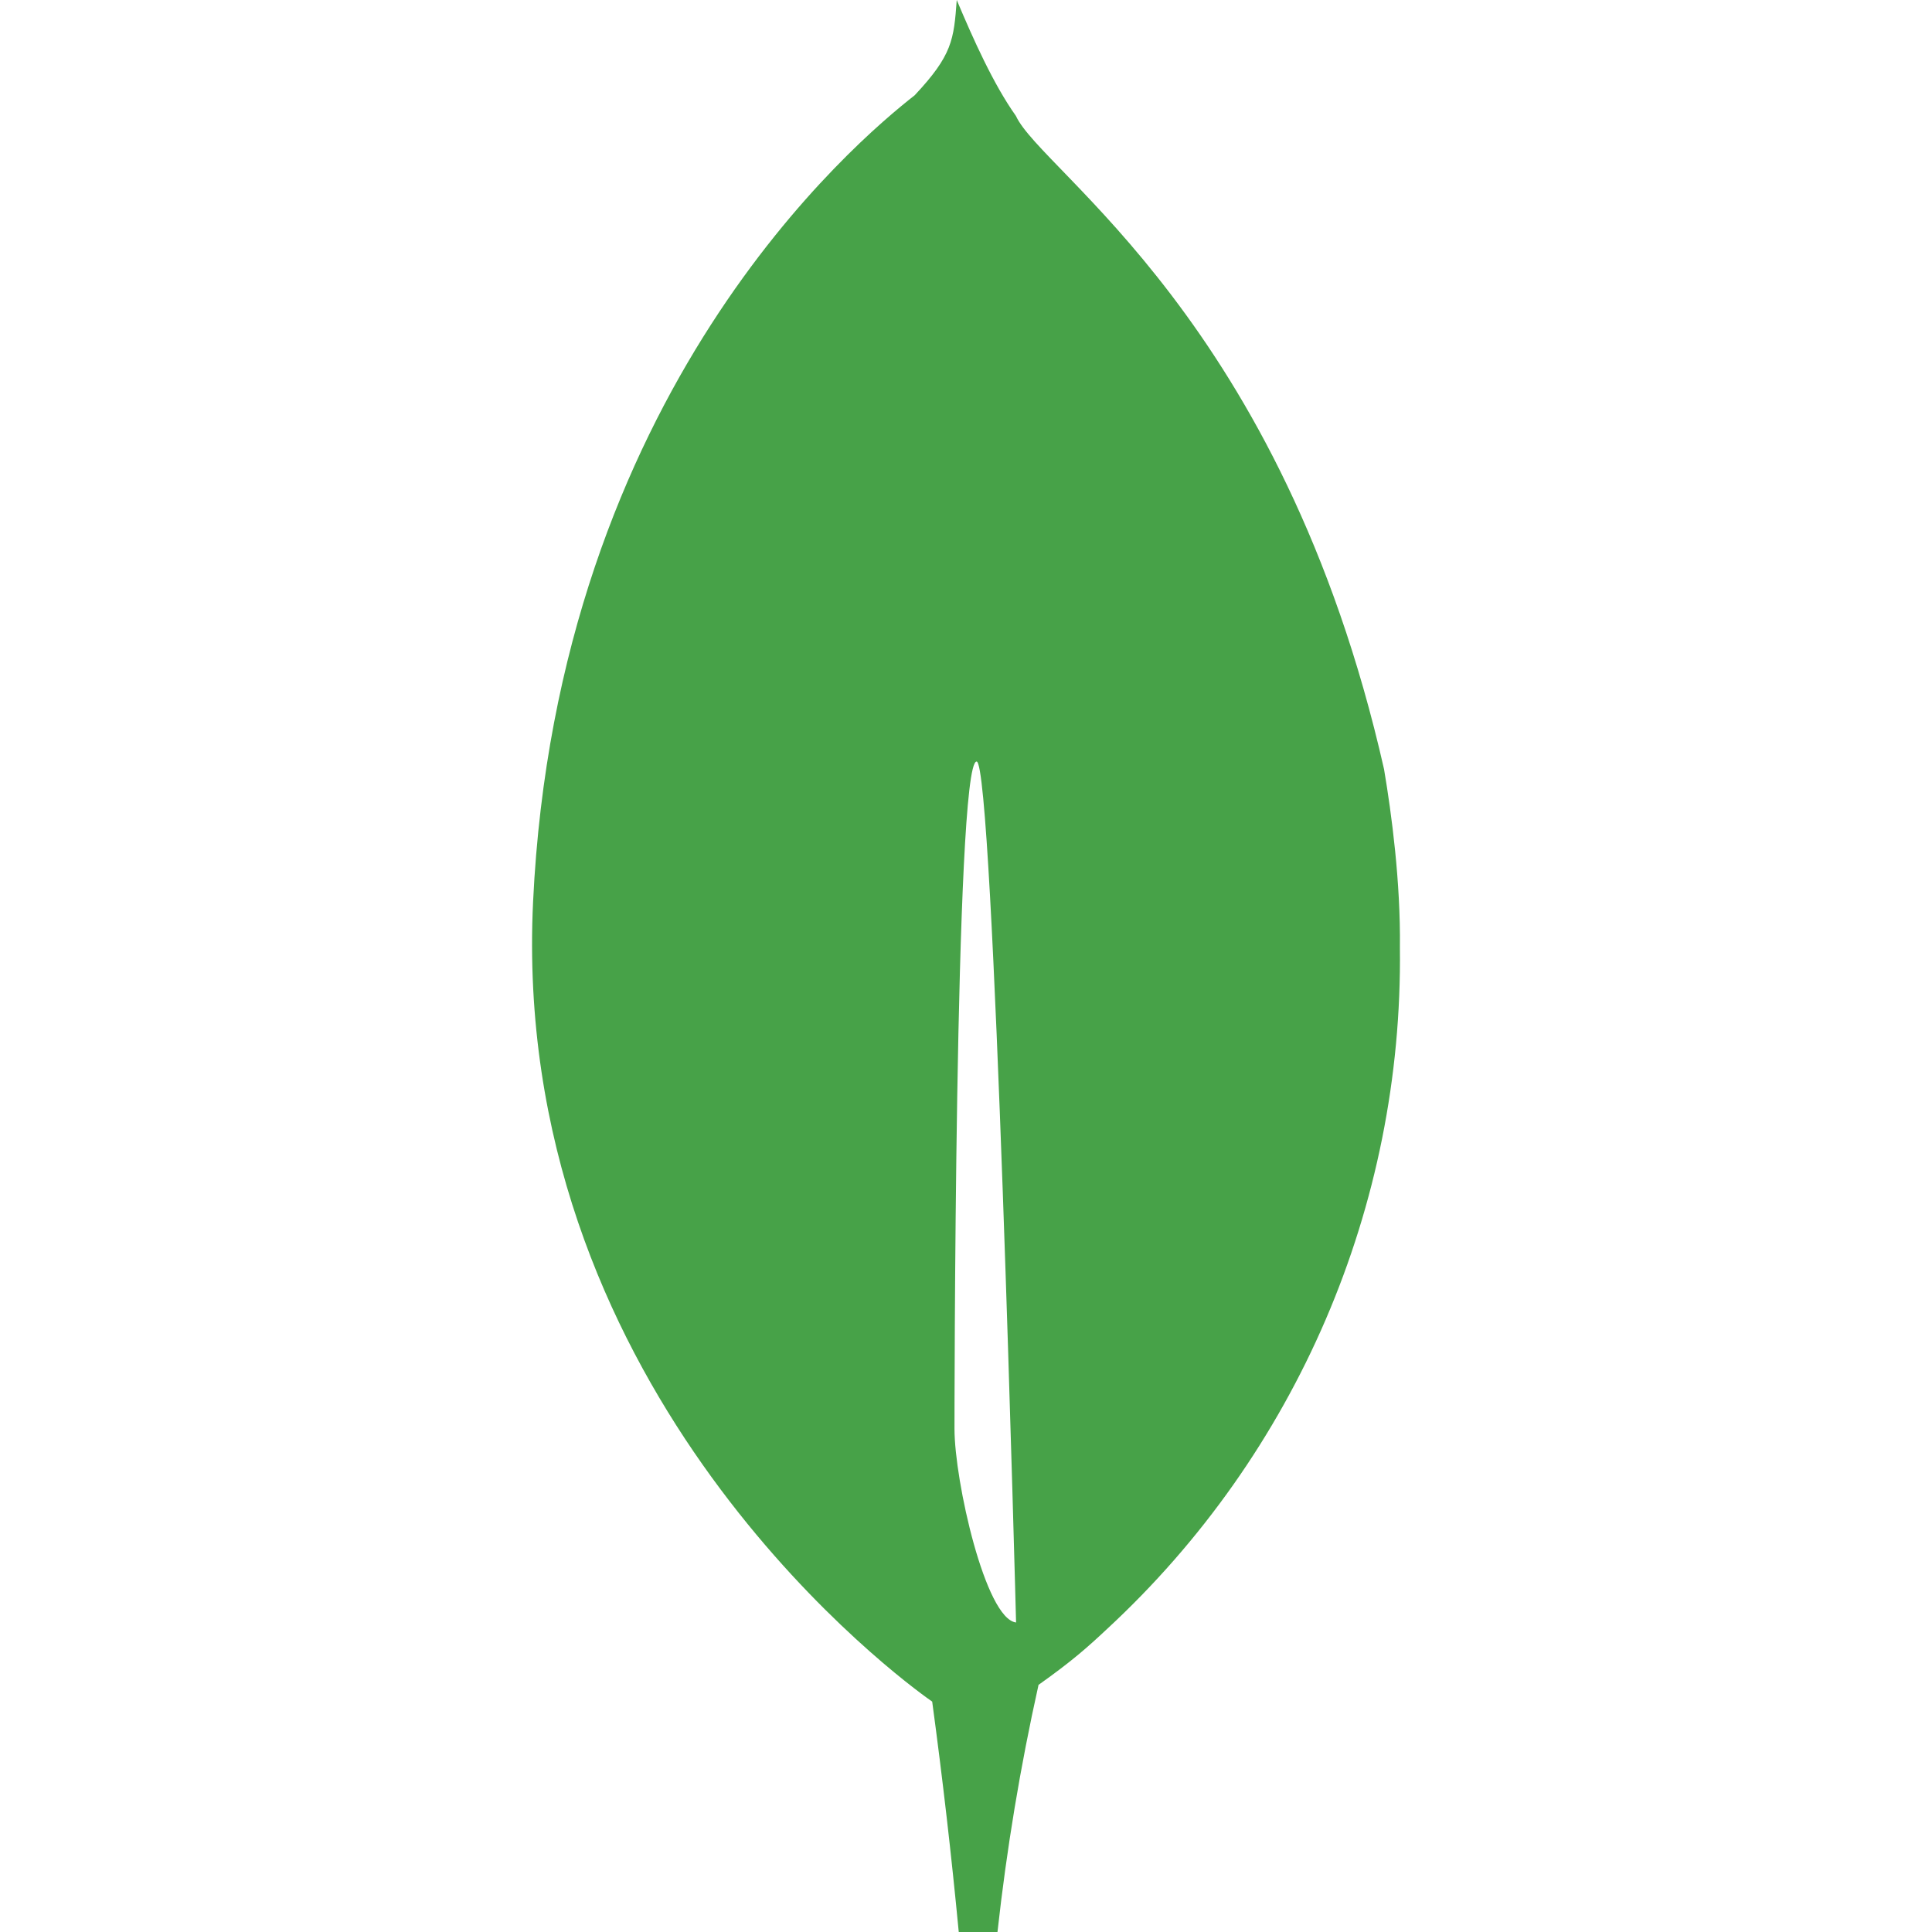
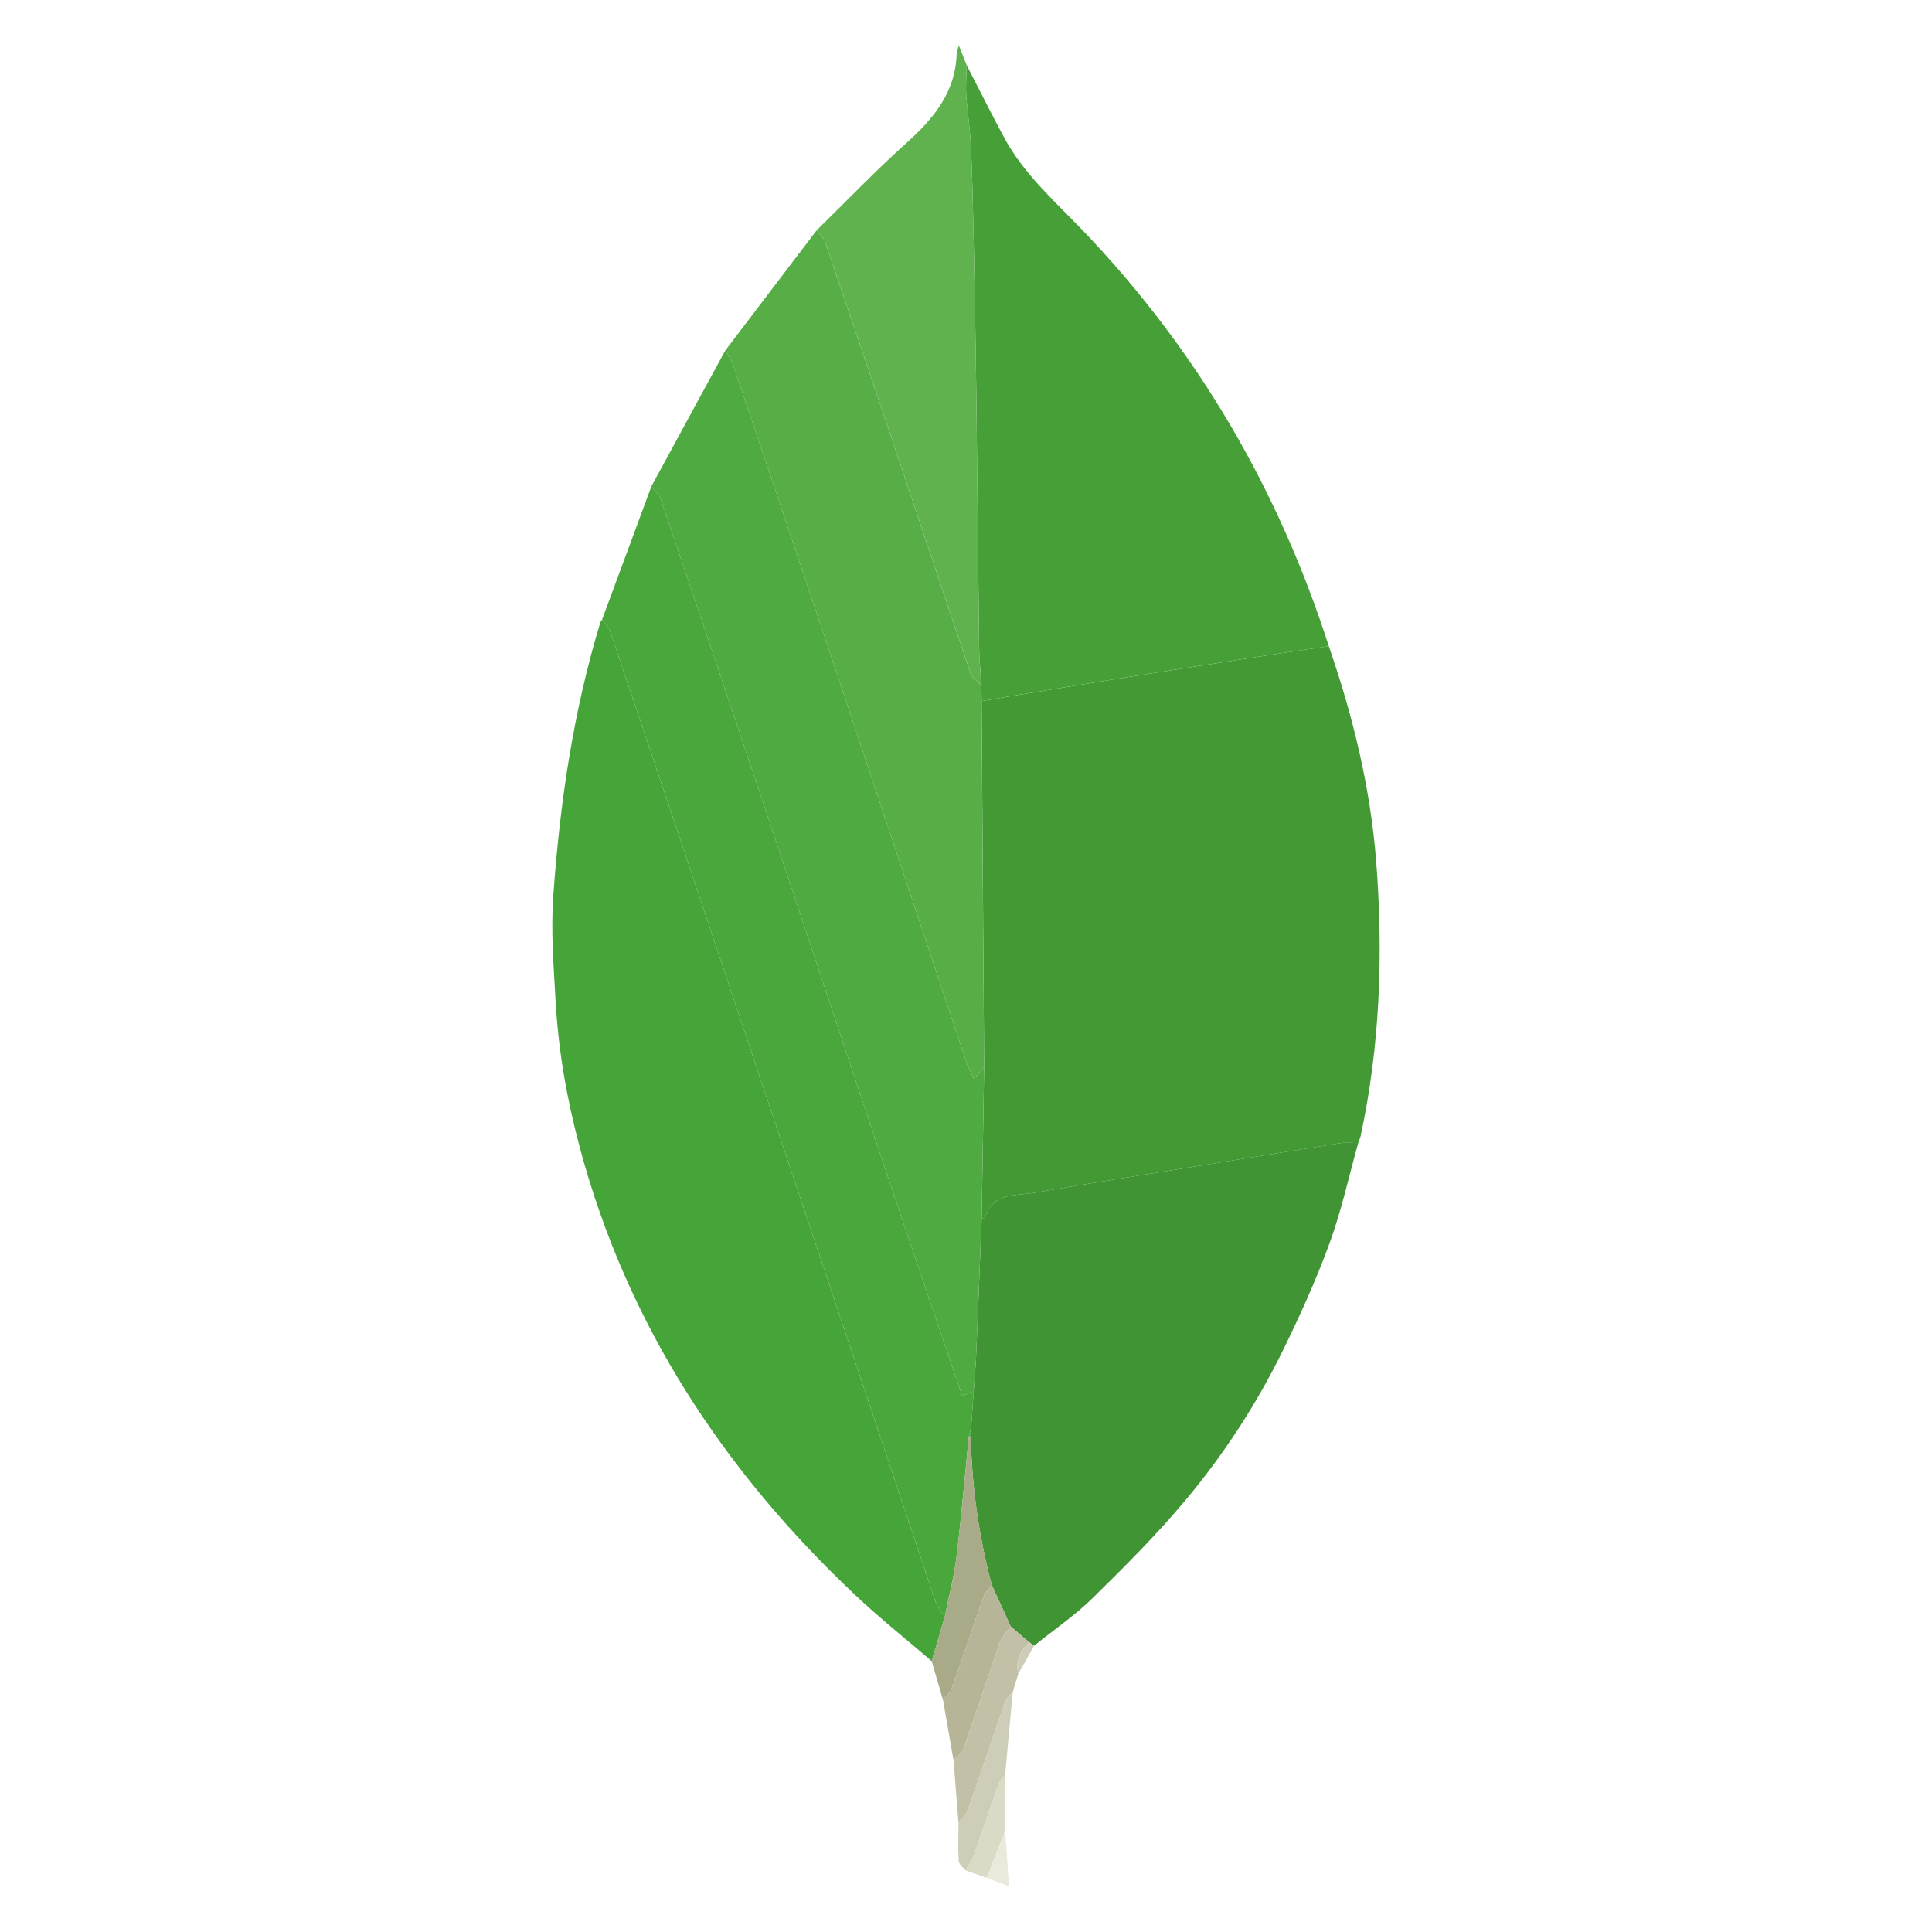
- <svg xmlns="http://www.w3.org/2000/svg" viewBox="0 0 24 24" width="48" height="48">
-   <path d="M17.193 9.555c-1.264-5.58-4.252-7.414-4.573-8.115-.28-.394-.53-.954-.735-1.44-.036.495-.055.685-.523 1.184-.723.566-4.438 3.682-4.74 10.02-.282 5.912 4.27 9.435 4.888 9.884l.07.05A73.49 73.49 0 0 1 11.91 24h.481c.114-1.032.284-2.056.51-3.07.417-.296.604-.463.85-.693a11.342 11.342 0 0 0 3.639-8.464c.01-.814-.103-1.662-.197-2.218zm-5.336 8.195s0-8.291.275-8.29c.213 0 .49 10.695.49 10.695-.381-.045-.765-1.76-.765-2.405z" fill="#47A248" />
+ <svg xmlns="http://www.w3.org/2000/svg" viewBox="0 0 128 128">
+   <path fill-rule="evenodd" clip-rule="evenodd" fill="#439934" d="M88.038 42.812c1.605 4.643 2.761 9.383 3.141 14.296.472 6.095.256 12.147-1.029 18.142-.035.165-.109.32-.164.48-.403.001-.814-.049-1.208.012-3.329.523-6.655 1.065-9.981 1.604-3.438.557-6.881 1.092-10.313 1.687-1.216.21-2.721-.041-3.212 1.641-.014.046-.154.054-.235.08l.166-10.051-.169-24.252 1.602-.275c2.62-.429 5.24-.864 7.862-1.281 3.129-.497 6.261-.98 9.392-1.465 1.381-.215 2.764-.412 4.148-.618z" />
+   <path fill-rule="evenodd" clip-rule="evenodd" fill="#45A538" d="M61.729 110.054c-1.69-1.453-3.439-2.842-5.059-4.37-8.717-8.222-15.093-17.899-18.233-29.566-.865-3.211-1.442-6.474-1.627-9.792-.13-2.322-.318-4.665-.154-6.975.437-6.144 1.325-12.229 3.127-18.147l.099-.138c.175.233.427.439.516.702 1.759 5.18 3.505 10.364 5.242 15.551 5.458 16.3 10.909 32.604 16.376 48.9.107.318.384.579.583.866l-.87 2.969z" />
+   <path fill-rule="evenodd" clip-rule="evenodd" fill="#46A037" d="M88.038 42.812c-1.384.206-2.768.403-4.149.616-3.131.485-6.263.968-9.392 1.465-2.622.417-5.242.852-7.862 1.281l-1.602.275-.012-1.045c-.053-.859-.144-1.717-.154-2.576-.069-5.478-.112-10.956-.18-16.434-.042-3.429-.105-6.857-.175-10.285-.043-2.13-.089-4.261-.185-6.388-.052-1.143-.236-2.28-.311-3.423-.042-.657.016-1.319.029-1.979.817 1.583 1.616 3.178 2.456 4.749 1.327 2.484 3.441 4.314 5.344 6.311 7.523 7.892 12.864 17.068 16.193 27.433z" />
+   <path fill-rule="evenodd" clip-rule="evenodd" fill="#409433" d="M65.036 80.753c.081-.026.222-.034.235-.08.491-1.682 1.996-1.431 3.212-1.641 3.432-.594 6.875-1.13 10.313-1.687 3.326-.539 6.652-1.081 9.981-1.604.394-.062.805-.011 1.208-.012-.622 2.22-1.112 4.488-1.901 6.647-.896 2.449-1.98 4.839-3.131 7.182a49.142 49.142 0 01-6.353 9.763c-1.919 2.308-4.058 4.441-6.202 6.548-1.185 1.165-2.582 2.114-3.882 3.161l-.337-.23-1.214-1.038-1.256-2.753a41.402 41.402 0 01-1.394-9.838l.023-.561.171-2.426c.057-.828.133-1.655.168-2.485.129-2.982.241-5.964.359-8.946z" />
+   <path fill-rule="evenodd" clip-rule="evenodd" fill="#4FAA41" d="M65.036 80.753c-.118 2.982-.23 5.964-.357 8.947-.035.83-.111 1.657-.168 2.485l-.765.289c-1.699-5.002-3.399-9.951-5.062-14.913-2.75-8.209-5.467-16.431-8.213-24.642a4498.887 4498.887 0 00-6.7-19.867c-.105-.31-.407-.552-.617-.826l4.896-9.002c.168.292.39.565.496.879a6167.476 6167.476 0 016.768 20.118c2.916 8.73 5.814 17.467 8.728 26.198.116.349.308.671.491 1.062l.67-.78-.167 10.052z" />
+   <path fill-rule="evenodd" clip-rule="evenodd" fill="#4AA73C" d="M43.155 32.227c.21.274.511.516.617.826a4498.887 4498.887 0 016.7 19.867c2.746 8.211 5.463 16.433 8.213 24.642 1.662 4.961 3.362 9.911 5.062 14.913l.765-.289-.171 2.426-.155.559c-.266 2.656-.49 5.318-.814 7.968-.163 1.328-.509 2.632-.772 3.947-.198-.287-.476-.548-.583-.866-5.467-16.297-10.918-32.6-16.376-48.9a3888.972 3888.972 0 00-5.242-15.551c-.089-.263-.34-.469-.516-.702l3.272-8.84z" />
+   <path fill-rule="evenodd" clip-rule="evenodd" fill="#57AE47" d="M65.202 70.702l-.67.78c-.183-.391-.375-.714-.491-1.062-2.913-8.731-5.812-17.468-8.728-26.198a6167.476 6167.476 0 00-6.768-20.118c-.105-.314-.327-.588-.496-.879l6.055-7.965c.191.255.463.482.562.769 1.681 4.921 3.347 9.848 5.003 14.778 1.547 4.604 3.071 9.215 4.636 13.813.105.308.47.526.714.786l.012 1.045c.058 8.082.115 16.167.171 24.251z" />
+   <path fill-rule="evenodd" clip-rule="evenodd" fill="#60B24F" d="M65.021 45.404c-.244-.26-.609-.478-.714-.786-1.565-4.598-3.089-9.209-4.636-13.813-1.656-4.93-3.322-9.856-5.003-14.778-.099-.287-.371-.514-.562-.769 1.969-1.928 3.877-3.925 5.925-5.764 1.821-1.634 3.285-3.386 3.352-5.968.003-.107.059-.214.145-.514l.519 1.306c-.013.661-.072 1.322-.029 1.979.075 1.143.259 2.28.311 3.423.096 2.127.142 4.258.185 6.388.069 3.428.132 6.856.175 10.285.067 5.478.111 10.956.18 16.434.008.861.098 1.718.152 2.577z" />
+   <path fill-rule="evenodd" clip-rule="evenodd" fill="#A9AA88" d="M62.598 107.085c.263-1.315.609-2.62.772-3.947.325-2.649.548-5.312.814-7.968l.066-.01.066.011a41.402 41.402 0 001.394 9.838c-.176.232-.425.439-.518.701-.727 2.05-1.412 4.116-2.143 6.166-.1.28-.378.498-.574.744l-.747-2.566.87-2.969z" />
+   <path fill-rule="evenodd" clip-rule="evenodd" fill="#B6B598" d="M62.476 112.621c.196-.246.475-.464.574-.744.731-2.05 1.417-4.115 2.143-6.166.093-.262.341-.469.518-.701l1.255 2.754c-.248.352-.59.669-.728 1.061l-2.404 7.059c-.099.283-.437.483-.663.722l-.695-3.985z" />
+   <path fill-rule="evenodd" clip-rule="evenodd" fill="#C2C1A7" d="M63.171 116.605c.227-.238.564-.439.663-.722l2.404-7.059c.137-.391.48-.709.728-1.061l1.215 1.037c-.587.58-.913 1.25-.717 2.097l-.369 1.208c-.168.207-.411.387-.494.624-.839 2.403-1.64 4.819-2.485 7.222-.107.305-.404.544-.614.812-.109-1.387-.22-2.771-.331-4.158z" />
+   <path fill-rule="evenodd" clip-rule="evenodd" fill="#CECDB7" d="M63.503 120.763c.209-.269.506-.508.614-.812.845-2.402 1.646-4.818 2.485-7.222.083-.236.325-.417.494-.624l-.509 5.545c-.136.157-.333.294-.398.477-.575 1.614-1.117 3.24-1.694 4.854-.119.333-.347.627-.525.938-.158-.207-.441-.407-.454-.623-.051-.841-.016-1.688-.013-2.533z" />
+   <path fill-rule="evenodd" clip-rule="evenodd" fill="#DBDAC7" d="M63.969 123.919c.178-.312.406-.606.525-.938.578-1.613 1.119-3.239 1.694-4.854.065-.183.263-.319.398-.477l.012 3.64-1.218 3.124-1.411-.495z" />
+   <path fill-rule="evenodd" clip-rule="evenodd" fill="#EBE9DC" d="M65.38 124.415l1.218-3.124.251 3.696-1.469-.572z" />
+   <path fill-rule="evenodd" clip-rule="evenodd" fill="#CECDB7" d="M67.464 110.898c-.196-.847.129-1.518.717-2.097l.337.23-1.054 1.867z" />
+   <path fill-rule="evenodd" clip-rule="evenodd" fill="#4FAA41" d="M64.316 95.172l-.066-.011-.066.01.155-.559-.023.56z" />
</svg>
